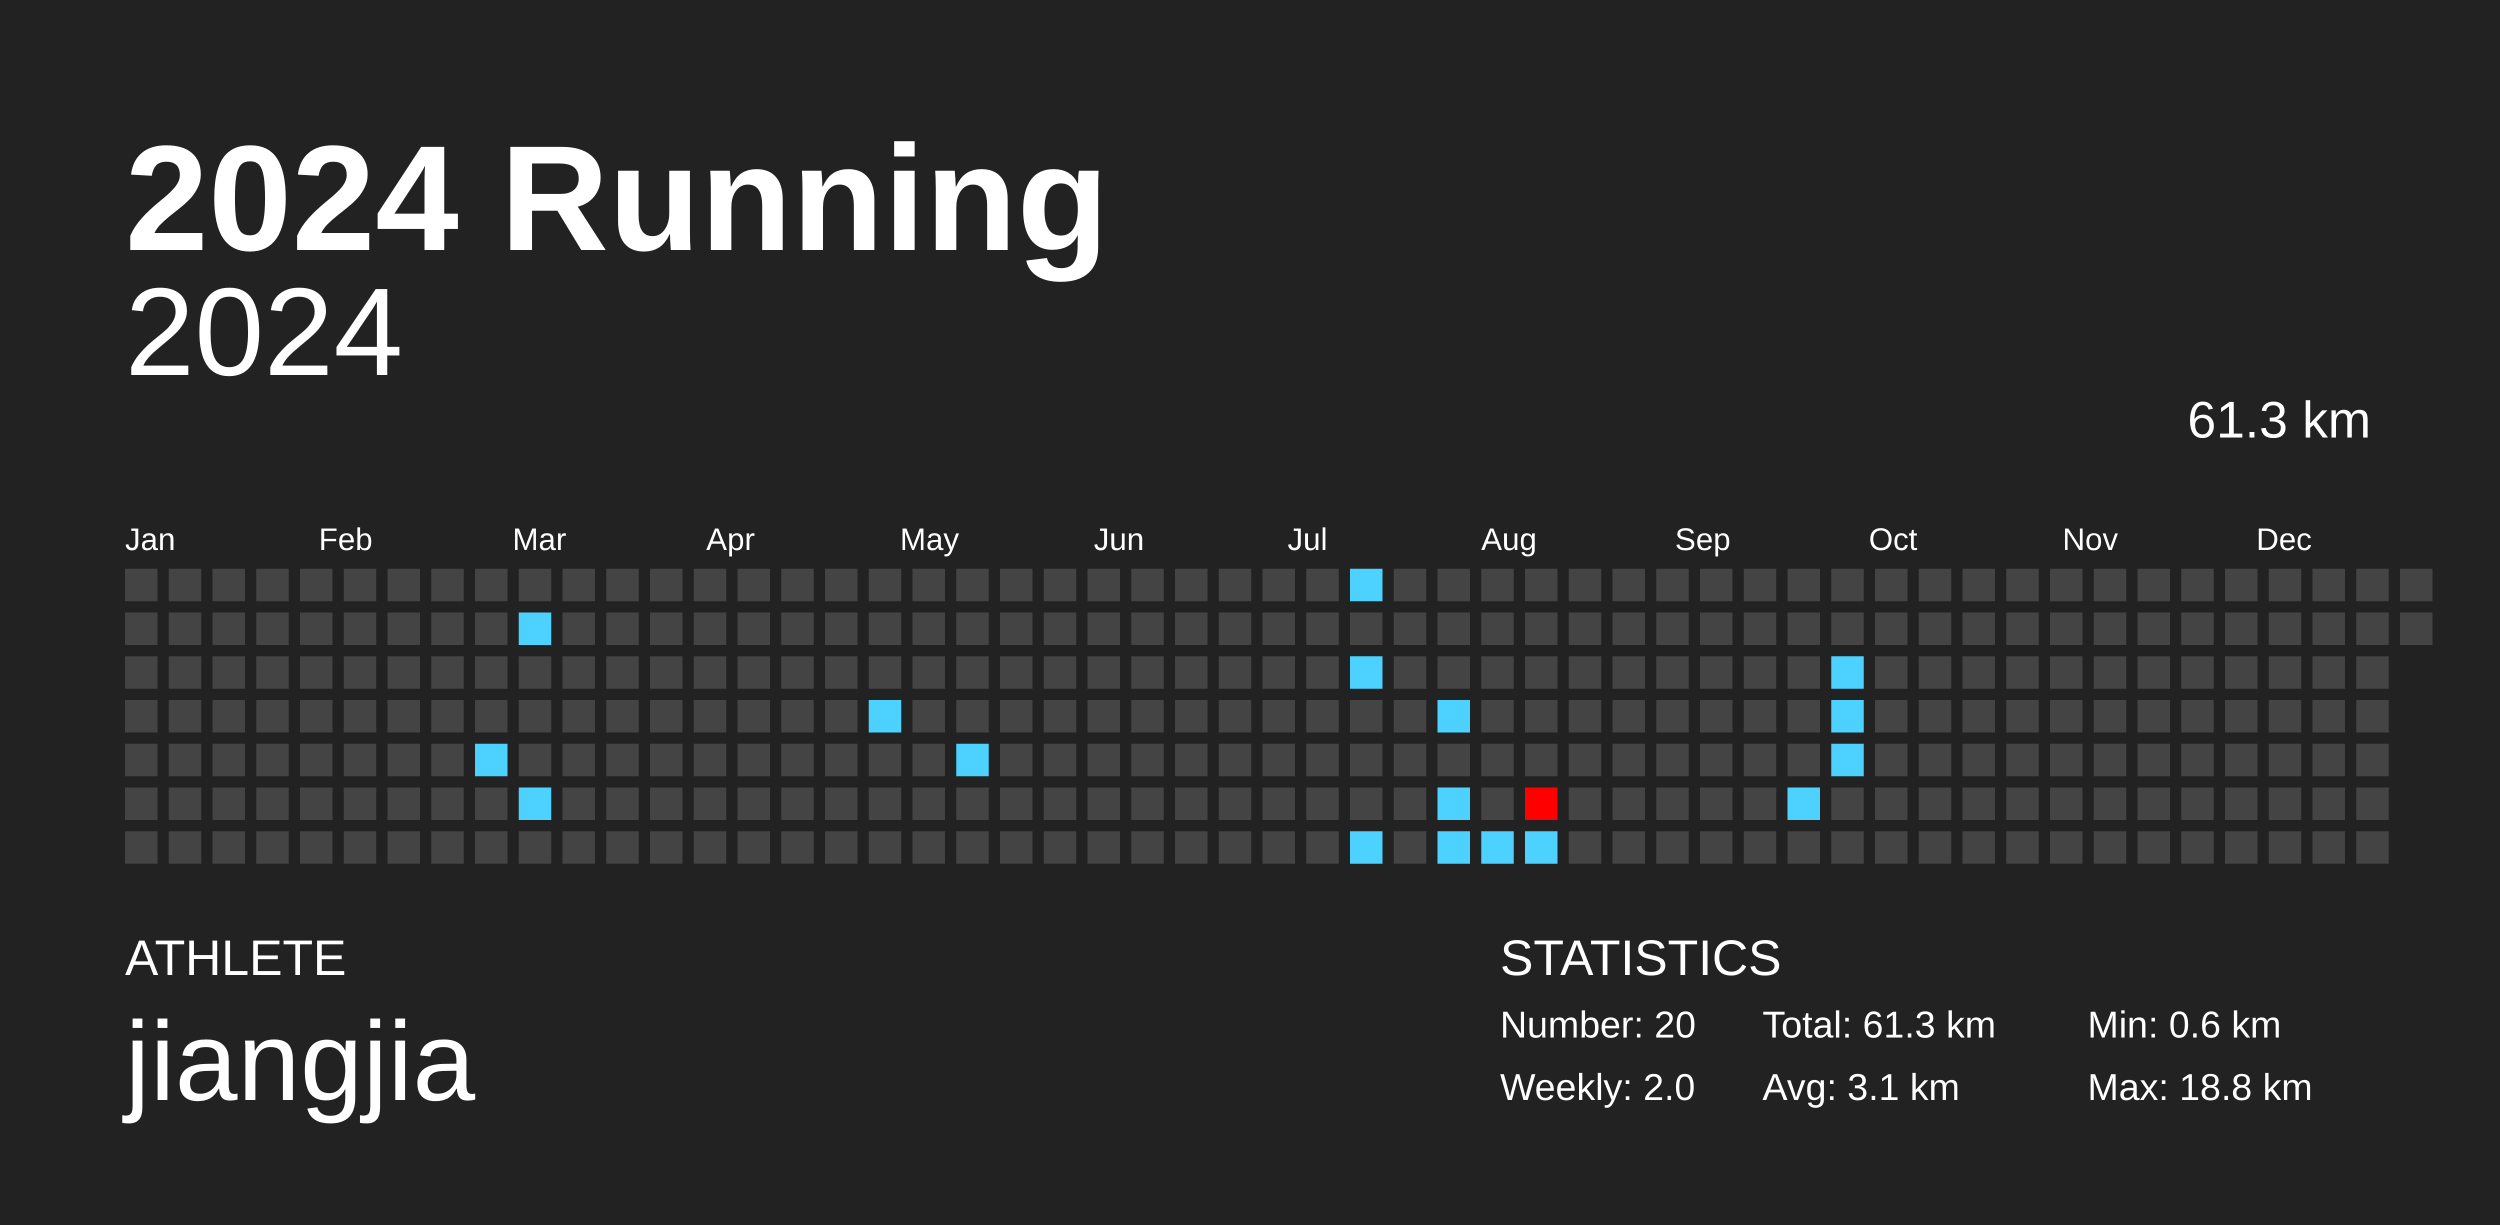
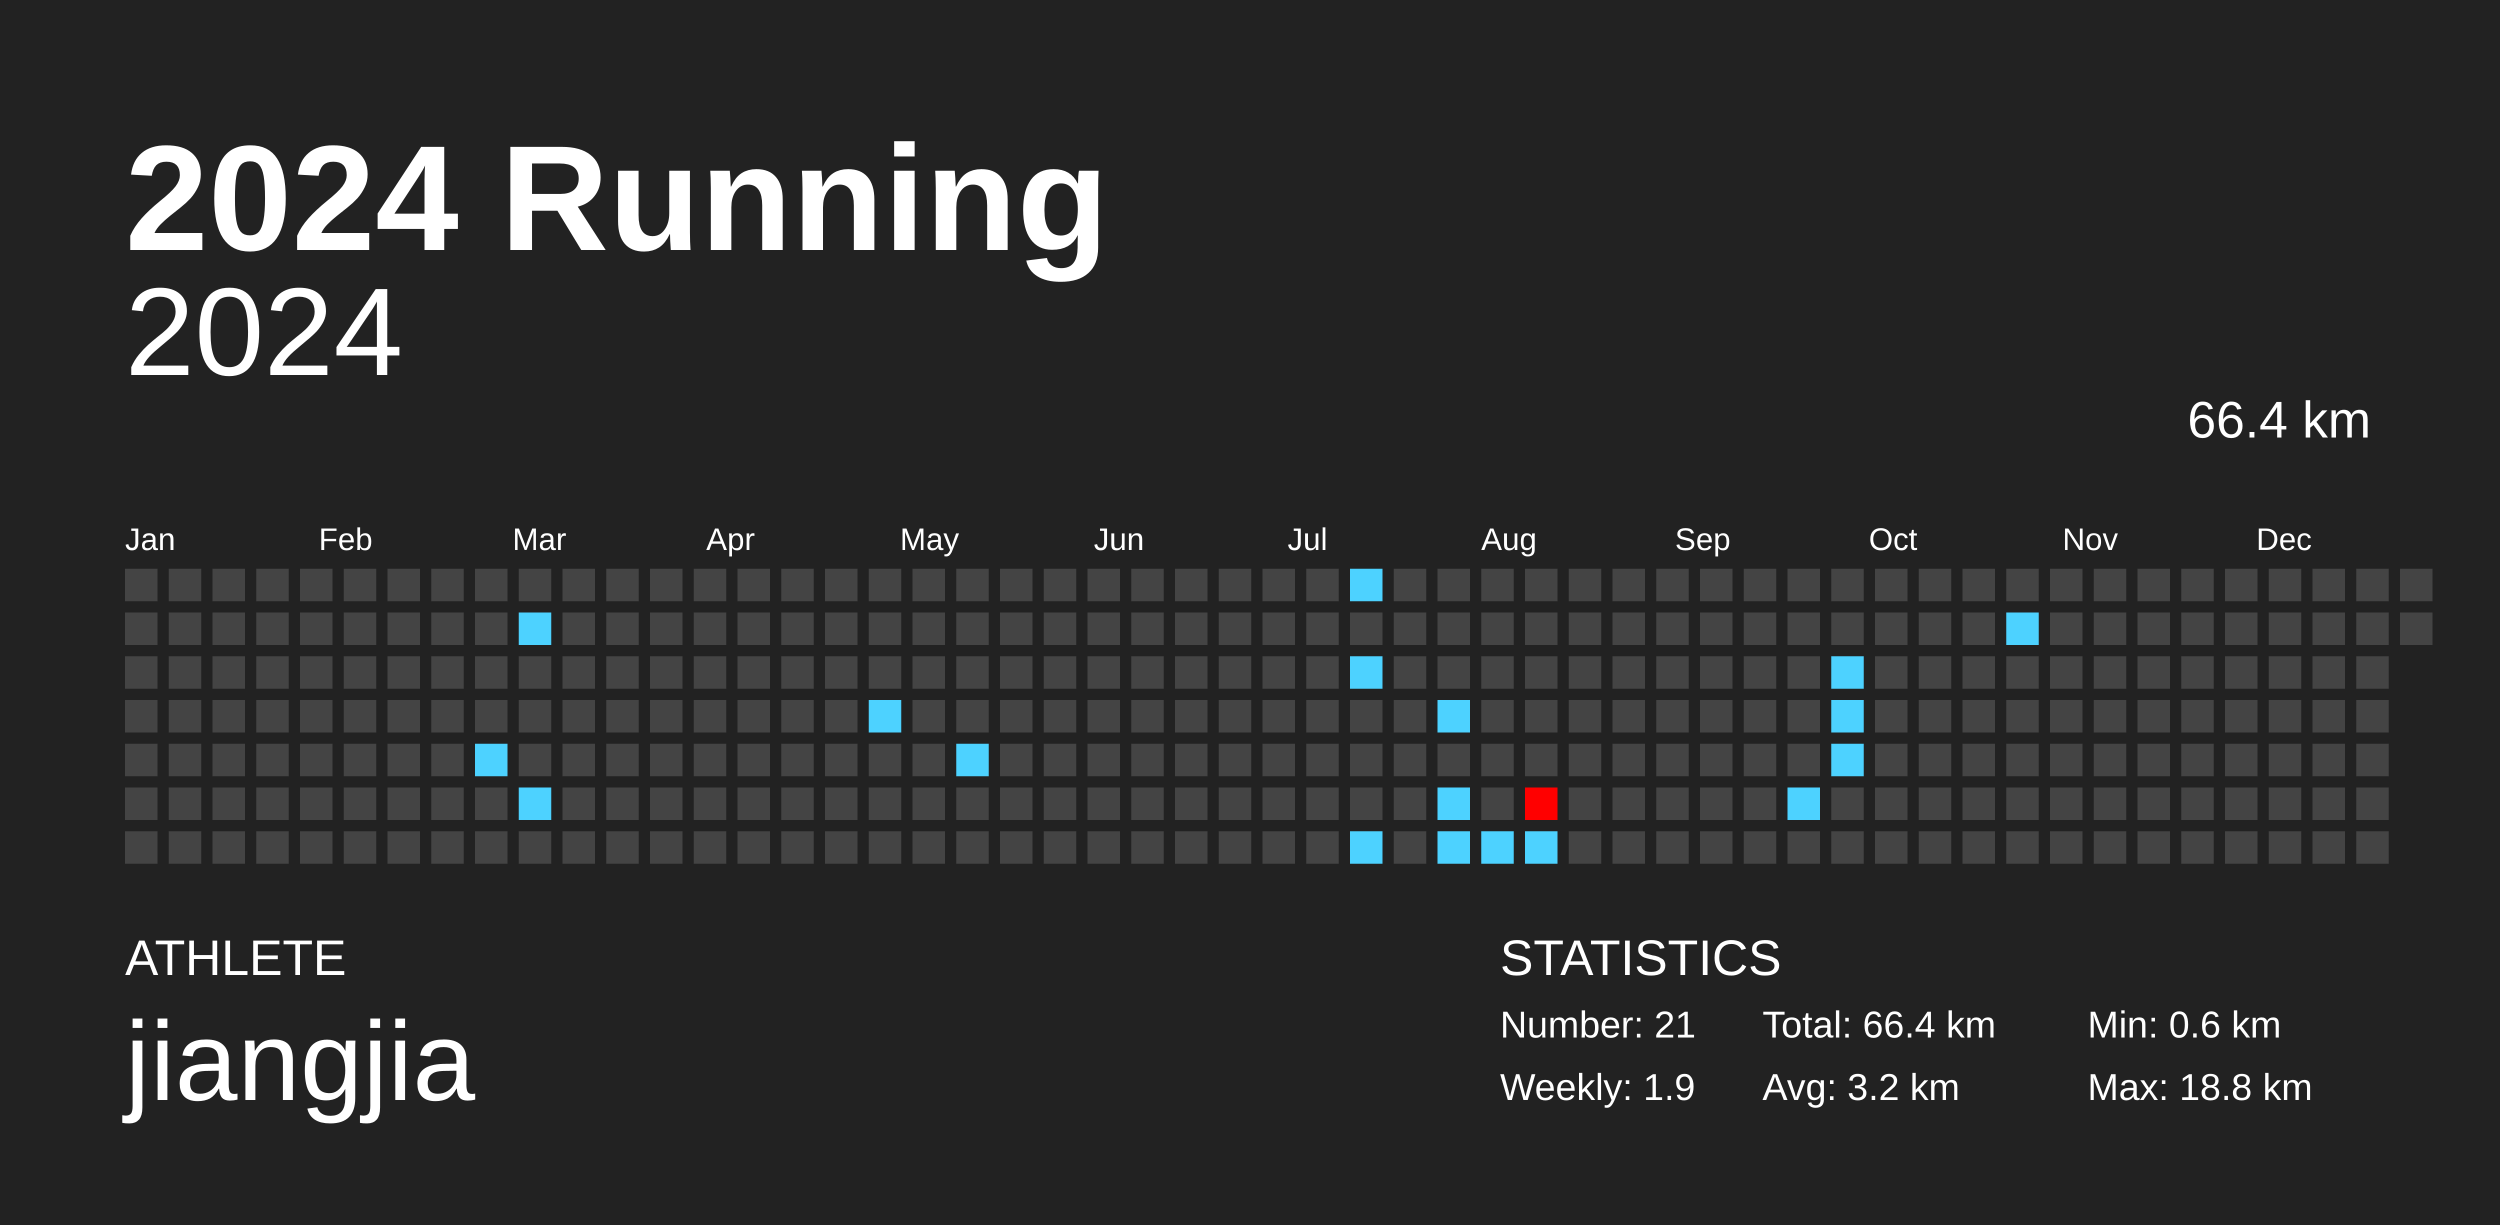
<svg xmlns="http://www.w3.org/2000/svg" baseProfile="full" height="98mm" version="1.1" viewBox="0,0,200,98" width="200mm">
  <defs />
  <rect fill="#222222" height="98" width="200" x="0" y="0" />
  <text fill="#FFFFFF" style="font-size:12px; font-family:Arial; font-weight:bold;" x="10" y="20">2024 Running</text>
  <text fill="#FFFFFF" style="font-size:4px; font-family:Arial" x="10" y="78">ATHLETE</text>
  <text fill="#FFFFFF" style="font-size:9px; font-family:Arial" x="10" y="88">jiangjia</text>
  <text fill="#FFFFFF" style="font-size:4px; font-family:Arial" x="120" y="78">STATISTICS</text>
-   <text fill="#FFFFFF" style="font-size:3px; font-family:Arial" x="120" y="83">Number: 20</text>
-   <text fill="#FFFFFF" style="font-size:3px; font-family:Arial" x="120" y="88">Weekly: 2.0</text>
-   <text fill="#FFFFFF" style="font-size:3px; font-family:Arial" x="141" y="83">Total: 61.3 km</text>
-   <text fill="#FFFFFF" style="font-size:3px; font-family:Arial" x="141" y="88">Avg: 3.1 km</text>
+   <text fill="#FFFFFF" style="font-size:3px; font-family:Arial" x="120" y="83">Number: 21</text>
+   <text fill="#FFFFFF" style="font-size:3px; font-family:Arial" x="120" y="88">Weekly: 1.9</text>
+   <text fill="#FFFFFF" style="font-size:3px; font-family:Arial" x="141" y="83">Total: 66.4 km</text>
+   <text fill="#FFFFFF" style="font-size:3px; font-family:Arial" x="141" y="88">Avg: 3.2 km</text>
  <text fill="#FFFFFF" style="font-size:3px; font-family:Arial" x="167" y="83">Min: 0.6 km</text>
  <text fill="#FFFFFF" style="font-size:3px; font-family:Arial" x="167" y="88">Max: 18.8 km</text>
  <text alignment-baseline="hanging" fill="#FFFFFF" style="font-size:10.0px; font-family:Arial;" x="10" y="30">2024</text>
-   <text alignment-baseline="hanging" fill="#FFFFFF" style="font-size:4.125px; font-family:Arial;" x="175" y="35">61.3 km</text>
+   <text alignment-baseline="hanging" fill="#FFFFFF" style="font-size:4.125px; font-family:Arial;" x="175" y="35">66.4 km</text>
  <text fill="#FFFFFF" style="font-size:2.5px; font-family:Arial" x="10.0" y="44">Jan</text>
  <text fill="#FFFFFF" style="font-size:2.5px; font-family:Arial" x="25.5" y="44">Feb</text>
  <text fill="#FFFFFF" style="font-size:2.5px; font-family:Arial" x="41.0" y="44">Mar</text>
  <text fill="#FFFFFF" style="font-size:2.5px; font-family:Arial" x="56.5" y="44">Apr</text>
  <text fill="#FFFFFF" style="font-size:2.5px; font-family:Arial" x="72.0" y="44">May</text>
  <text fill="#FFFFFF" style="font-size:2.5px; font-family:Arial" x="87.5" y="44">Jun</text>
  <text fill="#FFFFFF" style="font-size:2.5px; font-family:Arial" x="103.0" y="44">Jul</text>
  <text fill="#FFFFFF" style="font-size:2.5px; font-family:Arial" x="118.5" y="44">Aug</text>
  <text fill="#FFFFFF" style="font-size:2.5px; font-family:Arial" x="134.0" y="44">Sep</text>
  <text fill="#FFFFFF" style="font-size:2.5px; font-family:Arial" x="149.5" y="44">Oct</text>
  <text fill="#FFFFFF" style="font-size:2.5px; font-family:Arial" x="165.0" y="44">Nov</text>
  <text fill="#FFFFFF" style="font-size:2.5px; font-family:Arial" x="180.5" y="44">Dec</text>
  <rect fill="#444444" height="2.6" width="2.6" x="10.0" y="45.5" />
  <rect fill="#444444" height="2.6" width="2.6" x="10.0" y="49.0" />
  <rect fill="#444444" height="2.6" width="2.6" x="10.0" y="52.5" />
  <rect fill="#444444" height="2.6" width="2.6" x="10.0" y="56.0" />
  <rect fill="#444444" height="2.6" width="2.6" x="10.0" y="59.5" />
  <rect fill="#444444" height="2.6" width="2.6" x="10.0" y="63.0" />
  <rect fill="#444444" height="2.6" width="2.6" x="10.0" y="66.5" />
  <rect fill="#444444" height="2.6" width="2.6" x="13.5" y="45.5" />
  <rect fill="#444444" height="2.6" width="2.6" x="13.5" y="49.0" />
  <rect fill="#444444" height="2.6" width="2.6" x="13.5" y="52.5" />
  <rect fill="#444444" height="2.6" width="2.6" x="13.5" y="56.0" />
  <rect fill="#444444" height="2.6" width="2.6" x="13.5" y="59.5" />
  <rect fill="#444444" height="2.6" width="2.6" x="13.5" y="63.0" />
  <rect fill="#444444" height="2.6" width="2.6" x="13.5" y="66.5" />
  <rect fill="#444444" height="2.6" width="2.6" x="17.0" y="45.5" />
  <rect fill="#444444" height="2.6" width="2.6" x="17.0" y="49.0" />
  <rect fill="#444444" height="2.6" width="2.6" x="17.0" y="52.5" />
  <rect fill="#444444" height="2.6" width="2.6" x="17.0" y="56.0" />
  <rect fill="#444444" height="2.6" width="2.6" x="17.0" y="59.5" />
  <rect fill="#444444" height="2.6" width="2.6" x="17.0" y="63.0" />
  <rect fill="#444444" height="2.6" width="2.6" x="17.0" y="66.5" />
  <rect fill="#444444" height="2.6" width="2.6" x="20.5" y="45.5" />
  <rect fill="#444444" height="2.6" width="2.6" x="20.5" y="49.0" />
  <rect fill="#444444" height="2.6" width="2.6" x="20.5" y="52.5" />
  <rect fill="#444444" height="2.6" width="2.6" x="20.5" y="56.0" />
  <rect fill="#444444" height="2.6" width="2.6" x="20.5" y="59.5" />
  <rect fill="#444444" height="2.6" width="2.6" x="20.5" y="63.0" />
  <rect fill="#444444" height="2.6" width="2.6" x="20.5" y="66.5" />
  <rect fill="#444444" height="2.6" width="2.6" x="24.0" y="45.5" />
  <rect fill="#444444" height="2.6" width="2.6" x="24.0" y="49.0" />
  <rect fill="#444444" height="2.6" width="2.6" x="24.0" y="52.5" />
  <rect fill="#444444" height="2.6" width="2.6" x="24.0" y="56.0" />
  <rect fill="#444444" height="2.6" width="2.6" x="24.0" y="59.5" />
  <rect fill="#444444" height="2.6" width="2.6" x="24.0" y="63.0" />
  <rect fill="#444444" height="2.6" width="2.6" x="24.0" y="66.5" />
  <rect fill="#444444" height="2.6" width="2.6" x="27.5" y="45.5" />
  <rect fill="#444444" height="2.6" width="2.6" x="27.5" y="49.0" />
  <rect fill="#444444" height="2.6" width="2.6" x="27.5" y="52.5" />
  <rect fill="#444444" height="2.6" width="2.6" x="27.5" y="56.0" />
  <rect fill="#444444" height="2.6" width="2.6" x="27.5" y="59.5" />
  <rect fill="#444444" height="2.6" width="2.6" x="27.5" y="63.0" />
  <rect fill="#444444" height="2.6" width="2.6" x="27.5" y="66.5" />
  <rect fill="#444444" height="2.6" width="2.6" x="31.0" y="45.5" />
  <rect fill="#444444" height="2.6" width="2.6" x="31.0" y="49.0" />
  <rect fill="#444444" height="2.6" width="2.6" x="31.0" y="52.5" />
  <rect fill="#444444" height="2.6" width="2.6" x="31.0" y="56.0" />
  <rect fill="#444444" height="2.6" width="2.6" x="31.0" y="59.5" />
  <rect fill="#444444" height="2.6" width="2.6" x="31.0" y="63.0" />
  <rect fill="#444444" height="2.6" width="2.6" x="31.0" y="66.5" />
  <rect fill="#444444" height="2.6" width="2.6" x="34.5" y="45.5" />
  <rect fill="#444444" height="2.6" width="2.6" x="34.5" y="49.0" />
  <rect fill="#444444" height="2.6" width="2.6" x="34.5" y="52.5" />
  <rect fill="#444444" height="2.6" width="2.6" x="34.5" y="56.0" />
  <rect fill="#444444" height="2.6" width="2.6" x="34.5" y="59.5" />
  <rect fill="#444444" height="2.6" width="2.6" x="34.5" y="63.0" />
  <rect fill="#444444" height="2.6" width="2.6" x="34.5" y="66.5" />
  <rect fill="#444444" height="2.6" width="2.6" x="38.0" y="45.5" />
  <rect fill="#444444" height="2.6" width="2.6" x="38.0" y="49.0" />
  <rect fill="#444444" height="2.6" width="2.6" x="38.0" y="52.5" />
  <rect fill="#444444" height="2.6" width="2.6" x="38.0" y="56.0" />
  <rect fill="#4dd2ff" height="2.6" width="2.6" x="38.0" y="59.5" />
  <rect fill="#444444" height="2.6" width="2.6" x="38.0" y="63.0" />
  <rect fill="#444444" height="2.6" width="2.6" x="38.0" y="66.5" />
  <rect fill="#444444" height="2.6" width="2.6" x="41.5" y="45.5" />
  <rect fill="#4dd2ff" height="2.6" width="2.6" x="41.5" y="49.0" />
  <rect fill="#444444" height="2.6" width="2.6" x="41.5" y="52.5" />
  <rect fill="#444444" height="2.6" width="2.6" x="41.5" y="56.0" />
  <rect fill="#444444" height="2.6" width="2.6" x="41.5" y="59.5" />
  <rect fill="#4dd2ff" height="2.6" width="2.6" x="41.5" y="63.0" />
  <rect fill="#444444" height="2.6" width="2.6" x="41.5" y="66.5" />
  <rect fill="#444444" height="2.6" width="2.6" x="45.0" y="45.5" />
  <rect fill="#444444" height="2.6" width="2.6" x="45.0" y="49.0" />
  <rect fill="#444444" height="2.6" width="2.6" x="45.0" y="52.5" />
  <rect fill="#444444" height="2.6" width="2.6" x="45.0" y="56.0" />
  <rect fill="#444444" height="2.6" width="2.6" x="45.0" y="59.5" />
  <rect fill="#444444" height="2.6" width="2.6" x="45.0" y="63.0" />
  <rect fill="#444444" height="2.6" width="2.6" x="45.0" y="66.5" />
  <rect fill="#444444" height="2.6" width="2.6" x="48.5" y="45.5" />
  <rect fill="#444444" height="2.6" width="2.6" x="48.5" y="49.0" />
  <rect fill="#444444" height="2.6" width="2.6" x="48.5" y="52.5" />
  <rect fill="#444444" height="2.6" width="2.6" x="48.5" y="56.0" />
  <rect fill="#444444" height="2.6" width="2.6" x="48.5" y="59.5" />
  <rect fill="#444444" height="2.6" width="2.6" x="48.5" y="63.0" />
  <rect fill="#444444" height="2.6" width="2.6" x="48.5" y="66.5" />
  <rect fill="#444444" height="2.6" width="2.6" x="52.0" y="45.5" />
  <rect fill="#444444" height="2.6" width="2.6" x="52.0" y="49.0" />
  <rect fill="#444444" height="2.6" width="2.6" x="52.0" y="52.5" />
  <rect fill="#444444" height="2.6" width="2.6" x="52.0" y="56.0" />
  <rect fill="#444444" height="2.6" width="2.6" x="52.0" y="59.5" />
  <rect fill="#444444" height="2.6" width="2.6" x="52.0" y="63.0" />
  <rect fill="#444444" height="2.6" width="2.6" x="52.0" y="66.5" />
  <rect fill="#444444" height="2.6" width="2.6" x="55.5" y="45.5" />
  <rect fill="#444444" height="2.6" width="2.6" x="55.5" y="49.0" />
  <rect fill="#444444" height="2.6" width="2.6" x="55.5" y="52.5" />
  <rect fill="#444444" height="2.6" width="2.6" x="55.5" y="56.0" />
  <rect fill="#444444" height="2.6" width="2.6" x="55.5" y="59.5" />
  <rect fill="#444444" height="2.6" width="2.6" x="55.5" y="63.0" />
  <rect fill="#444444" height="2.6" width="2.6" x="55.5" y="66.5" />
  <rect fill="#444444" height="2.6" width="2.6" x="59.0" y="45.5" />
  <rect fill="#444444" height="2.6" width="2.6" x="59.0" y="49.0" />
  <rect fill="#444444" height="2.6" width="2.6" x="59.0" y="52.5" />
  <rect fill="#444444" height="2.6" width="2.6" x="59.0" y="56.0" />
  <rect fill="#444444" height="2.6" width="2.6" x="59.0" y="59.5" />
  <rect fill="#444444" height="2.6" width="2.6" x="59.0" y="63.0" />
  <rect fill="#444444" height="2.6" width="2.6" x="59.0" y="66.5" />
  <rect fill="#444444" height="2.6" width="2.6" x="62.5" y="45.5" />
  <rect fill="#444444" height="2.6" width="2.6" x="62.5" y="49.0" />
  <rect fill="#444444" height="2.6" width="2.6" x="62.5" y="52.5" />
  <rect fill="#444444" height="2.6" width="2.6" x="62.5" y="56.0" />
  <rect fill="#444444" height="2.6" width="2.6" x="62.5" y="59.5" />
  <rect fill="#444444" height="2.6" width="2.6" x="62.5" y="63.0" />
  <rect fill="#444444" height="2.6" width="2.6" x="62.5" y="66.5" />
  <rect fill="#444444" height="2.6" width="2.6" x="66.0" y="45.5" />
  <rect fill="#444444" height="2.6" width="2.6" x="66.0" y="49.0" />
  <rect fill="#444444" height="2.6" width="2.6" x="66.0" y="52.5" />
  <rect fill="#444444" height="2.6" width="2.6" x="66.0" y="56.0" />
  <rect fill="#444444" height="2.6" width="2.6" x="66.0" y="59.5" />
  <rect fill="#444444" height="2.6" width="2.6" x="66.0" y="63.0" />
  <rect fill="#444444" height="2.6" width="2.6" x="66.0" y="66.5" />
  <rect fill="#444444" height="2.6" width="2.6" x="69.5" y="45.5" />
  <rect fill="#444444" height="2.6" width="2.6" x="69.5" y="49.0" />
  <rect fill="#444444" height="2.6" width="2.6" x="69.5" y="52.5" />
  <rect fill="#4dd2ff" height="2.6" width="2.6" x="69.5" y="56.0" />
  <rect fill="#444444" height="2.6" width="2.6" x="69.5" y="59.5" />
  <rect fill="#444444" height="2.6" width="2.6" x="69.5" y="63.0" />
  <rect fill="#444444" height="2.6" width="2.6" x="69.5" y="66.5" />
  <rect fill="#444444" height="2.6" width="2.6" x="73.0" y="45.5" />
  <rect fill="#444444" height="2.6" width="2.6" x="73.0" y="49.0" />
  <rect fill="#444444" height="2.6" width="2.6" x="73.0" y="52.5" />
  <rect fill="#444444" height="2.6" width="2.6" x="73.0" y="56.0" />
  <rect fill="#444444" height="2.6" width="2.6" x="73.0" y="59.5" />
  <rect fill="#444444" height="2.6" width="2.6" x="73.0" y="63.0" />
  <rect fill="#444444" height="2.6" width="2.6" x="73.0" y="66.5" />
  <rect fill="#444444" height="2.6" width="2.6" x="76.5" y="45.5" />
  <rect fill="#444444" height="2.6" width="2.6" x="76.5" y="49.0" />
  <rect fill="#444444" height="2.6" width="2.6" x="76.5" y="52.5" />
  <rect fill="#444444" height="2.6" width="2.6" x="76.5" y="56.0" />
  <rect fill="#4dd2ff" height="2.6" width="2.6" x="76.5" y="59.5" />
  <rect fill="#444444" height="2.6" width="2.6" x="76.5" y="63.0" />
  <rect fill="#444444" height="2.6" width="2.6" x="76.5" y="66.5" />
  <rect fill="#444444" height="2.6" width="2.6" x="80.0" y="45.5" />
  <rect fill="#444444" height="2.6" width="2.6" x="80.0" y="49.0" />
  <rect fill="#444444" height="2.6" width="2.6" x="80.0" y="52.5" />
  <rect fill="#444444" height="2.6" width="2.6" x="80.0" y="56.0" />
  <rect fill="#444444" height="2.6" width="2.6" x="80.0" y="59.5" />
  <rect fill="#444444" height="2.6" width="2.6" x="80.0" y="63.0" />
  <rect fill="#444444" height="2.6" width="2.6" x="80.0" y="66.5" />
  <rect fill="#444444" height="2.6" width="2.6" x="83.5" y="45.5" />
  <rect fill="#444444" height="2.6" width="2.6" x="83.5" y="49.0" />
  <rect fill="#444444" height="2.6" width="2.6" x="83.5" y="52.5" />
  <rect fill="#444444" height="2.6" width="2.6" x="83.5" y="56.0" />
  <rect fill="#444444" height="2.6" width="2.6" x="83.5" y="59.5" />
  <rect fill="#444444" height="2.6" width="2.6" x="83.5" y="63.0" />
  <rect fill="#444444" height="2.6" width="2.6" x="83.5" y="66.5" />
  <rect fill="#444444" height="2.6" width="2.6" x="87.0" y="45.5" />
  <rect fill="#444444" height="2.6" width="2.6" x="87.0" y="49.0" />
  <rect fill="#444444" height="2.6" width="2.6" x="87.0" y="52.5" />
  <rect fill="#444444" height="2.6" width="2.6" x="87.0" y="56.0" />
  <rect fill="#444444" height="2.6" width="2.6" x="87.0" y="59.5" />
  <rect fill="#444444" height="2.6" width="2.6" x="87.0" y="63.0" />
  <rect fill="#444444" height="2.6" width="2.6" x="87.0" y="66.5" />
  <rect fill="#444444" height="2.6" width="2.6" x="90.5" y="45.5" />
  <rect fill="#444444" height="2.6" width="2.6" x="90.5" y="49.0" />
  <rect fill="#444444" height="2.6" width="2.6" x="90.5" y="52.5" />
  <rect fill="#444444" height="2.6" width="2.6" x="90.5" y="56.0" />
  <rect fill="#444444" height="2.6" width="2.6" x="90.5" y="59.5" />
  <rect fill="#444444" height="2.6" width="2.6" x="90.5" y="63.0" />
  <rect fill="#444444" height="2.6" width="2.6" x="90.5" y="66.5" />
  <rect fill="#444444" height="2.6" width="2.6" x="94.0" y="45.5" />
  <rect fill="#444444" height="2.6" width="2.6" x="94.0" y="49.0" />
  <rect fill="#444444" height="2.6" width="2.6" x="94.0" y="52.5" />
  <rect fill="#444444" height="2.6" width="2.6" x="94.0" y="56.0" />
  <rect fill="#444444" height="2.6" width="2.6" x="94.0" y="59.5" />
  <rect fill="#444444" height="2.6" width="2.6" x="94.0" y="63.0" />
  <rect fill="#444444" height="2.6" width="2.6" x="94.0" y="66.5" />
  <rect fill="#444444" height="2.6" width="2.6" x="97.5" y="45.5" />
  <rect fill="#444444" height="2.6" width="2.6" x="97.5" y="49.0" />
  <rect fill="#444444" height="2.6" width="2.6" x="97.5" y="52.5" />
  <rect fill="#444444" height="2.6" width="2.6" x="97.5" y="56.0" />
  <rect fill="#444444" height="2.6" width="2.6" x="97.5" y="59.5" />
  <rect fill="#444444" height="2.6" width="2.6" x="97.5" y="63.0" />
  <rect fill="#444444" height="2.6" width="2.6" x="97.5" y="66.5" />
  <rect fill="#444444" height="2.6" width="2.6" x="101.0" y="45.5" />
  <rect fill="#444444" height="2.6" width="2.6" x="101.0" y="49.0" />
  <rect fill="#444444" height="2.6" width="2.6" x="101.0" y="52.5" />
  <rect fill="#444444" height="2.6" width="2.6" x="101.0" y="56.0" />
  <rect fill="#444444" height="2.6" width="2.6" x="101.0" y="59.5" />
  <rect fill="#444444" height="2.6" width="2.6" x="101.0" y="63.0" />
  <rect fill="#444444" height="2.6" width="2.6" x="101.0" y="66.5" />
  <rect fill="#444444" height="2.6" width="2.6" x="104.5" y="45.5" />
  <rect fill="#444444" height="2.6" width="2.6" x="104.5" y="49.0" />
  <rect fill="#444444" height="2.6" width="2.6" x="104.5" y="52.5" />
  <rect fill="#444444" height="2.6" width="2.6" x="104.5" y="56.0" />
  <rect fill="#444444" height="2.6" width="2.6" x="104.5" y="59.5" />
  <rect fill="#444444" height="2.6" width="2.6" x="104.5" y="63.0" />
  <rect fill="#444444" height="2.6" width="2.6" x="104.5" y="66.5" />
  <rect fill="#4dd2ff" height="2.6" width="2.6" x="108.0" y="45.5" />
  <rect fill="#444444" height="2.6" width="2.6" x="108.0" y="49.0" />
  <rect fill="#4dd2ff" height="2.6" width="2.6" x="108.0" y="52.5" />
  <rect fill="#444444" height="2.6" width="2.6" x="108.0" y="56.0" />
  <rect fill="#444444" height="2.6" width="2.6" x="108.0" y="59.5" />
  <rect fill="#444444" height="2.6" width="2.6" x="108.0" y="63.0" />
  <rect fill="#4dd2ff" height="2.6" width="2.6" x="108.0" y="66.5" />
  <rect fill="#444444" height="2.6" width="2.6" x="111.5" y="45.5" />
  <rect fill="#444444" height="2.6" width="2.6" x="111.5" y="49.0" />
  <rect fill="#444444" height="2.6" width="2.6" x="111.5" y="52.5" />
  <rect fill="#444444" height="2.6" width="2.6" x="111.5" y="56.0" />
  <rect fill="#444444" height="2.6" width="2.6" x="111.5" y="59.5" />
  <rect fill="#444444" height="2.6" width="2.6" x="111.5" y="63.0" />
  <rect fill="#444444" height="2.6" width="2.6" x="111.5" y="66.5" />
  <rect fill="#444444" height="2.6" width="2.6" x="115.0" y="45.5" />
  <rect fill="#444444" height="2.6" width="2.6" x="115.0" y="49.0" />
  <rect fill="#444444" height="2.6" width="2.6" x="115.0" y="52.5" />
  <rect fill="#4dd2ff" height="2.6" width="2.6" x="115.0" y="56.0" />
  <rect fill="#444444" height="2.6" width="2.6" x="115.0" y="59.5" />
  <rect fill="#4dd2ff" height="2.6" width="2.6" x="115.0" y="63.0" />
  <rect fill="#4dd2ff" height="2.6" width="2.6" x="115.0" y="66.5" />
  <rect fill="#444444" height="2.6" width="2.6" x="118.5" y="45.5" />
  <rect fill="#444444" height="2.6" width="2.6" x="118.5" y="49.0" />
  <rect fill="#444444" height="2.6" width="2.6" x="118.5" y="52.5" />
  <rect fill="#444444" height="2.6" width="2.6" x="118.5" y="56.0" />
  <rect fill="#444444" height="2.6" width="2.6" x="118.5" y="59.5" />
  <rect fill="#444444" height="2.6" width="2.6" x="118.5" y="63.0" />
  <rect fill="#4dd2ff" height="2.6" width="2.6" x="118.5" y="66.5" />
  <rect fill="#444444" height="2.6" width="2.6" x="122.0" y="45.5" />
  <rect fill="#444444" height="2.6" width="2.6" x="122.0" y="49.0" />
  <rect fill="#444444" height="2.6" width="2.6" x="122.0" y="52.5" />
  <rect fill="#444444" height="2.6" width="2.6" x="122.0" y="56.0" />
  <rect fill="#444444" height="2.6" width="2.6" x="122.0" y="59.5" />
  <rect fill="#ff0000" height="2.6" width="2.6" x="122.0" y="63.0" />
  <rect fill="#4dd2ff" height="2.6" width="2.6" x="122.0" y="66.5" />
  <rect fill="#444444" height="2.6" width="2.6" x="125.5" y="45.5" />
  <rect fill="#444444" height="2.6" width="2.6" x="125.5" y="49.0" />
  <rect fill="#444444" height="2.6" width="2.6" x="125.5" y="52.5" />
  <rect fill="#444444" height="2.6" width="2.6" x="125.5" y="56.0" />
  <rect fill="#444444" height="2.6" width="2.6" x="125.5" y="59.5" />
  <rect fill="#444444" height="2.6" width="2.6" x="125.5" y="63.0" />
  <rect fill="#444444" height="2.6" width="2.6" x="125.5" y="66.5" />
  <rect fill="#444444" height="2.6" width="2.6" x="129.0" y="45.5" />
  <rect fill="#444444" height="2.6" width="2.6" x="129.0" y="49.0" />
  <rect fill="#444444" height="2.6" width="2.6" x="129.0" y="52.5" />
  <rect fill="#444444" height="2.6" width="2.6" x="129.0" y="56.0" />
  <rect fill="#444444" height="2.6" width="2.6" x="129.0" y="59.5" />
  <rect fill="#444444" height="2.6" width="2.6" x="129.0" y="63.0" />
  <rect fill="#444444" height="2.6" width="2.6" x="129.0" y="66.5" />
  <rect fill="#444444" height="2.6" width="2.6" x="132.5" y="45.5" />
  <rect fill="#444444" height="2.6" width="2.6" x="132.5" y="49.0" />
  <rect fill="#444444" height="2.6" width="2.6" x="132.5" y="52.5" />
  <rect fill="#444444" height="2.6" width="2.6" x="132.5" y="56.0" />
  <rect fill="#444444" height="2.6" width="2.6" x="132.5" y="59.5" />
  <rect fill="#444444" height="2.6" width="2.6" x="132.5" y="63.0" />
  <rect fill="#444444" height="2.6" width="2.6" x="132.5" y="66.5" />
  <rect fill="#444444" height="2.6" width="2.6" x="136.0" y="45.5" />
  <rect fill="#444444" height="2.6" width="2.6" x="136.0" y="49.0" />
  <rect fill="#444444" height="2.6" width="2.6" x="136.0" y="52.5" />
  <rect fill="#444444" height="2.6" width="2.6" x="136.0" y="56.0" />
  <rect fill="#444444" height="2.6" width="2.6" x="136.0" y="59.5" />
  <rect fill="#444444" height="2.6" width="2.6" x="136.0" y="63.0" />
  <rect fill="#444444" height="2.6" width="2.6" x="136.0" y="66.5" />
  <rect fill="#444444" height="2.6" width="2.6" x="139.5" y="45.5" />
  <rect fill="#444444" height="2.6" width="2.6" x="139.5" y="49.0" />
  <rect fill="#444444" height="2.6" width="2.6" x="139.5" y="52.5" />
  <rect fill="#444444" height="2.6" width="2.6" x="139.5" y="56.0" />
  <rect fill="#444444" height="2.6" width="2.6" x="139.5" y="59.5" />
  <rect fill="#444444" height="2.6" width="2.6" x="139.5" y="63.0" />
  <rect fill="#444444" height="2.6" width="2.6" x="139.5" y="66.5" />
  <rect fill="#444444" height="2.6" width="2.6" x="143.0" y="45.5" />
  <rect fill="#444444" height="2.6" width="2.6" x="143.0" y="49.0" />
  <rect fill="#444444" height="2.6" width="2.6" x="143.0" y="52.5" />
  <rect fill="#444444" height="2.6" width="2.6" x="143.0" y="56.0" />
  <rect fill="#444444" height="2.6" width="2.6" x="143.0" y="59.5" />
  <rect fill="#4dd2ff" height="2.6" width="2.6" x="143.0" y="63.0" />
  <rect fill="#444444" height="2.6" width="2.6" x="143.0" y="66.5" />
  <rect fill="#444444" height="2.6" width="2.6" x="146.5" y="45.5" />
  <rect fill="#444444" height="2.6" width="2.6" x="146.5" y="49.0" />
  <rect fill="#4dd2ff" height="2.6" width="2.6" x="146.5" y="52.5" />
  <rect fill="#4dd2ff" height="2.6" width="2.6" x="146.5" y="56.0" />
  <rect fill="#4dd2ff" height="2.6" width="2.6" x="146.5" y="59.5" />
  <rect fill="#444444" height="2.6" width="2.6" x="146.5" y="63.0" />
  <rect fill="#444444" height="2.6" width="2.6" x="146.5" y="66.5" />
  <rect fill="#444444" height="2.6" width="2.6" x="150.0" y="45.5" />
  <rect fill="#444444" height="2.6" width="2.6" x="150.0" y="49.0" />
  <rect fill="#444444" height="2.6" width="2.6" x="150.0" y="52.5" />
  <rect fill="#444444" height="2.6" width="2.6" x="150.0" y="56.0" />
  <rect fill="#444444" height="2.6" width="2.6" x="150.0" y="59.5" />
  <rect fill="#444444" height="2.6" width="2.6" x="150.0" y="63.0" />
  <rect fill="#444444" height="2.6" width="2.6" x="150.0" y="66.5" />
  <rect fill="#444444" height="2.6" width="2.6" x="153.5" y="45.5" />
  <rect fill="#444444" height="2.6" width="2.6" x="153.5" y="49.0" />
  <rect fill="#444444" height="2.6" width="2.6" x="153.5" y="52.5" />
  <rect fill="#444444" height="2.6" width="2.6" x="153.5" y="56.0" />
  <rect fill="#444444" height="2.6" width="2.6" x="153.5" y="59.5" />
  <rect fill="#444444" height="2.6" width="2.6" x="153.5" y="63.0" />
  <rect fill="#444444" height="2.6" width="2.6" x="153.5" y="66.5" />
  <rect fill="#444444" height="2.6" width="2.6" x="157.0" y="45.5" />
  <rect fill="#444444" height="2.6" width="2.6" x="157.0" y="49.0" />
  <rect fill="#444444" height="2.6" width="2.6" x="157.0" y="52.5" />
  <rect fill="#444444" height="2.6" width="2.6" x="157.0" y="56.0" />
  <rect fill="#444444" height="2.6" width="2.6" x="157.0" y="59.5" />
  <rect fill="#444444" height="2.6" width="2.6" x="157.0" y="63.0" />
  <rect fill="#444444" height="2.6" width="2.6" x="157.0" y="66.5" />
  <rect fill="#444444" height="2.6" width="2.6" x="160.5" y="45.5" />
-   <rect fill="#444444" height="2.6" width="2.6" x="160.5" y="49.0" />
+   <rect fill="#4dd2ff" height="2.6" width="2.6" x="160.5" y="49.0" />
  <rect fill="#444444" height="2.6" width="2.6" x="160.5" y="52.5" />
  <rect fill="#444444" height="2.6" width="2.6" x="160.5" y="56.0" />
  <rect fill="#444444" height="2.6" width="2.6" x="160.5" y="59.5" />
  <rect fill="#444444" height="2.6" width="2.6" x="160.5" y="63.0" />
  <rect fill="#444444" height="2.6" width="2.6" x="160.5" y="66.5" />
  <rect fill="#444444" height="2.6" width="2.6" x="164.0" y="45.5" />
  <rect fill="#444444" height="2.6" width="2.6" x="164.0" y="49.0" />
  <rect fill="#444444" height="2.6" width="2.6" x="164.0" y="52.5" />
  <rect fill="#444444" height="2.6" width="2.6" x="164.0" y="56.0" />
  <rect fill="#444444" height="2.6" width="2.6" x="164.0" y="59.5" />
  <rect fill="#444444" height="2.6" width="2.6" x="164.0" y="63.0" />
  <rect fill="#444444" height="2.6" width="2.6" x="164.0" y="66.5" />
  <rect fill="#444444" height="2.6" width="2.6" x="167.5" y="45.5" />
  <rect fill="#444444" height="2.6" width="2.6" x="167.5" y="49.0" />
  <rect fill="#444444" height="2.6" width="2.6" x="167.5" y="52.5" />
  <rect fill="#444444" height="2.6" width="2.6" x="167.5" y="56.0" />
  <rect fill="#444444" height="2.6" width="2.6" x="167.5" y="59.5" />
  <rect fill="#444444" height="2.6" width="2.6" x="167.5" y="63.0" />
  <rect fill="#444444" height="2.6" width="2.6" x="167.5" y="66.5" />
  <rect fill="#444444" height="2.6" width="2.6" x="171.0" y="45.5" />
  <rect fill="#444444" height="2.6" width="2.6" x="171.0" y="49.0" />
  <rect fill="#444444" height="2.6" width="2.6" x="171.0" y="52.5" />
  <rect fill="#444444" height="2.6" width="2.6" x="171.0" y="56.0" />
  <rect fill="#444444" height="2.6" width="2.6" x="171.0" y="59.5" />
  <rect fill="#444444" height="2.6" width="2.6" x="171.0" y="63.0" />
  <rect fill="#444444" height="2.6" width="2.6" x="171.0" y="66.5" />
  <rect fill="#444444" height="2.6" width="2.6" x="174.5" y="45.5" />
  <rect fill="#444444" height="2.6" width="2.6" x="174.5" y="49.0" />
  <rect fill="#444444" height="2.6" width="2.6" x="174.5" y="52.5" />
  <rect fill="#444444" height="2.6" width="2.6" x="174.5" y="56.0" />
  <rect fill="#444444" height="2.6" width="2.6" x="174.5" y="59.5" />
  <rect fill="#444444" height="2.6" width="2.6" x="174.5" y="63.0" />
  <rect fill="#444444" height="2.6" width="2.6" x="174.5" y="66.5" />
  <rect fill="#444444" height="2.6" width="2.6" x="178.0" y="45.5" />
  <rect fill="#444444" height="2.6" width="2.6" x="178.0" y="49.0" />
  <rect fill="#444444" height="2.6" width="2.6" x="178.0" y="52.5" />
  <rect fill="#444444" height="2.6" width="2.6" x="178.0" y="56.0" />
  <rect fill="#444444" height="2.6" width="2.6" x="178.0" y="59.5" />
  <rect fill="#444444" height="2.6" width="2.6" x="178.0" y="63.0" />
  <rect fill="#444444" height="2.6" width="2.6" x="178.0" y="66.5" />
  <rect fill="#444444" height="2.6" width="2.6" x="181.5" y="45.5" />
  <rect fill="#444444" height="2.6" width="2.6" x="181.5" y="49.0" />
  <rect fill="#444444" height="2.6" width="2.6" x="181.5" y="52.5" />
  <rect fill="#444444" height="2.6" width="2.6" x="181.5" y="56.0" />
  <rect fill="#444444" height="2.6" width="2.6" x="181.5" y="59.5" />
  <rect fill="#444444" height="2.6" width="2.6" x="181.5" y="63.0" />
  <rect fill="#444444" height="2.6" width="2.6" x="181.5" y="66.5" />
  <rect fill="#444444" height="2.6" width="2.6" x="185.0" y="45.5" />
  <rect fill="#444444" height="2.6" width="2.6" x="185.0" y="49.0" />
  <rect fill="#444444" height="2.6" width="2.6" x="185.0" y="52.5" />
  <rect fill="#444444" height="2.6" width="2.6" x="185.0" y="56.0" />
  <rect fill="#444444" height="2.6" width="2.6" x="185.0" y="59.5" />
  <rect fill="#444444" height="2.6" width="2.6" x="185.0" y="63.0" />
  <rect fill="#444444" height="2.6" width="2.6" x="185.0" y="66.5" />
  <rect fill="#444444" height="2.6" width="2.6" x="188.5" y="45.5" />
  <rect fill="#444444" height="2.6" width="2.6" x="188.5" y="49.0" />
  <rect fill="#444444" height="2.6" width="2.6" x="188.5" y="52.5" />
  <rect fill="#444444" height="2.6" width="2.6" x="188.5" y="56.0" />
  <rect fill="#444444" height="2.6" width="2.6" x="188.5" y="59.5" />
  <rect fill="#444444" height="2.6" width="2.6" x="188.5" y="63.0" />
  <rect fill="#444444" height="2.6" width="2.6" x="188.5" y="66.5" />
  <rect fill="#444444" height="2.6" width="2.6" x="192.0" y="45.5" />
  <rect fill="#444444" height="2.6" width="2.6" x="192.0" y="49.0" />
</svg>
